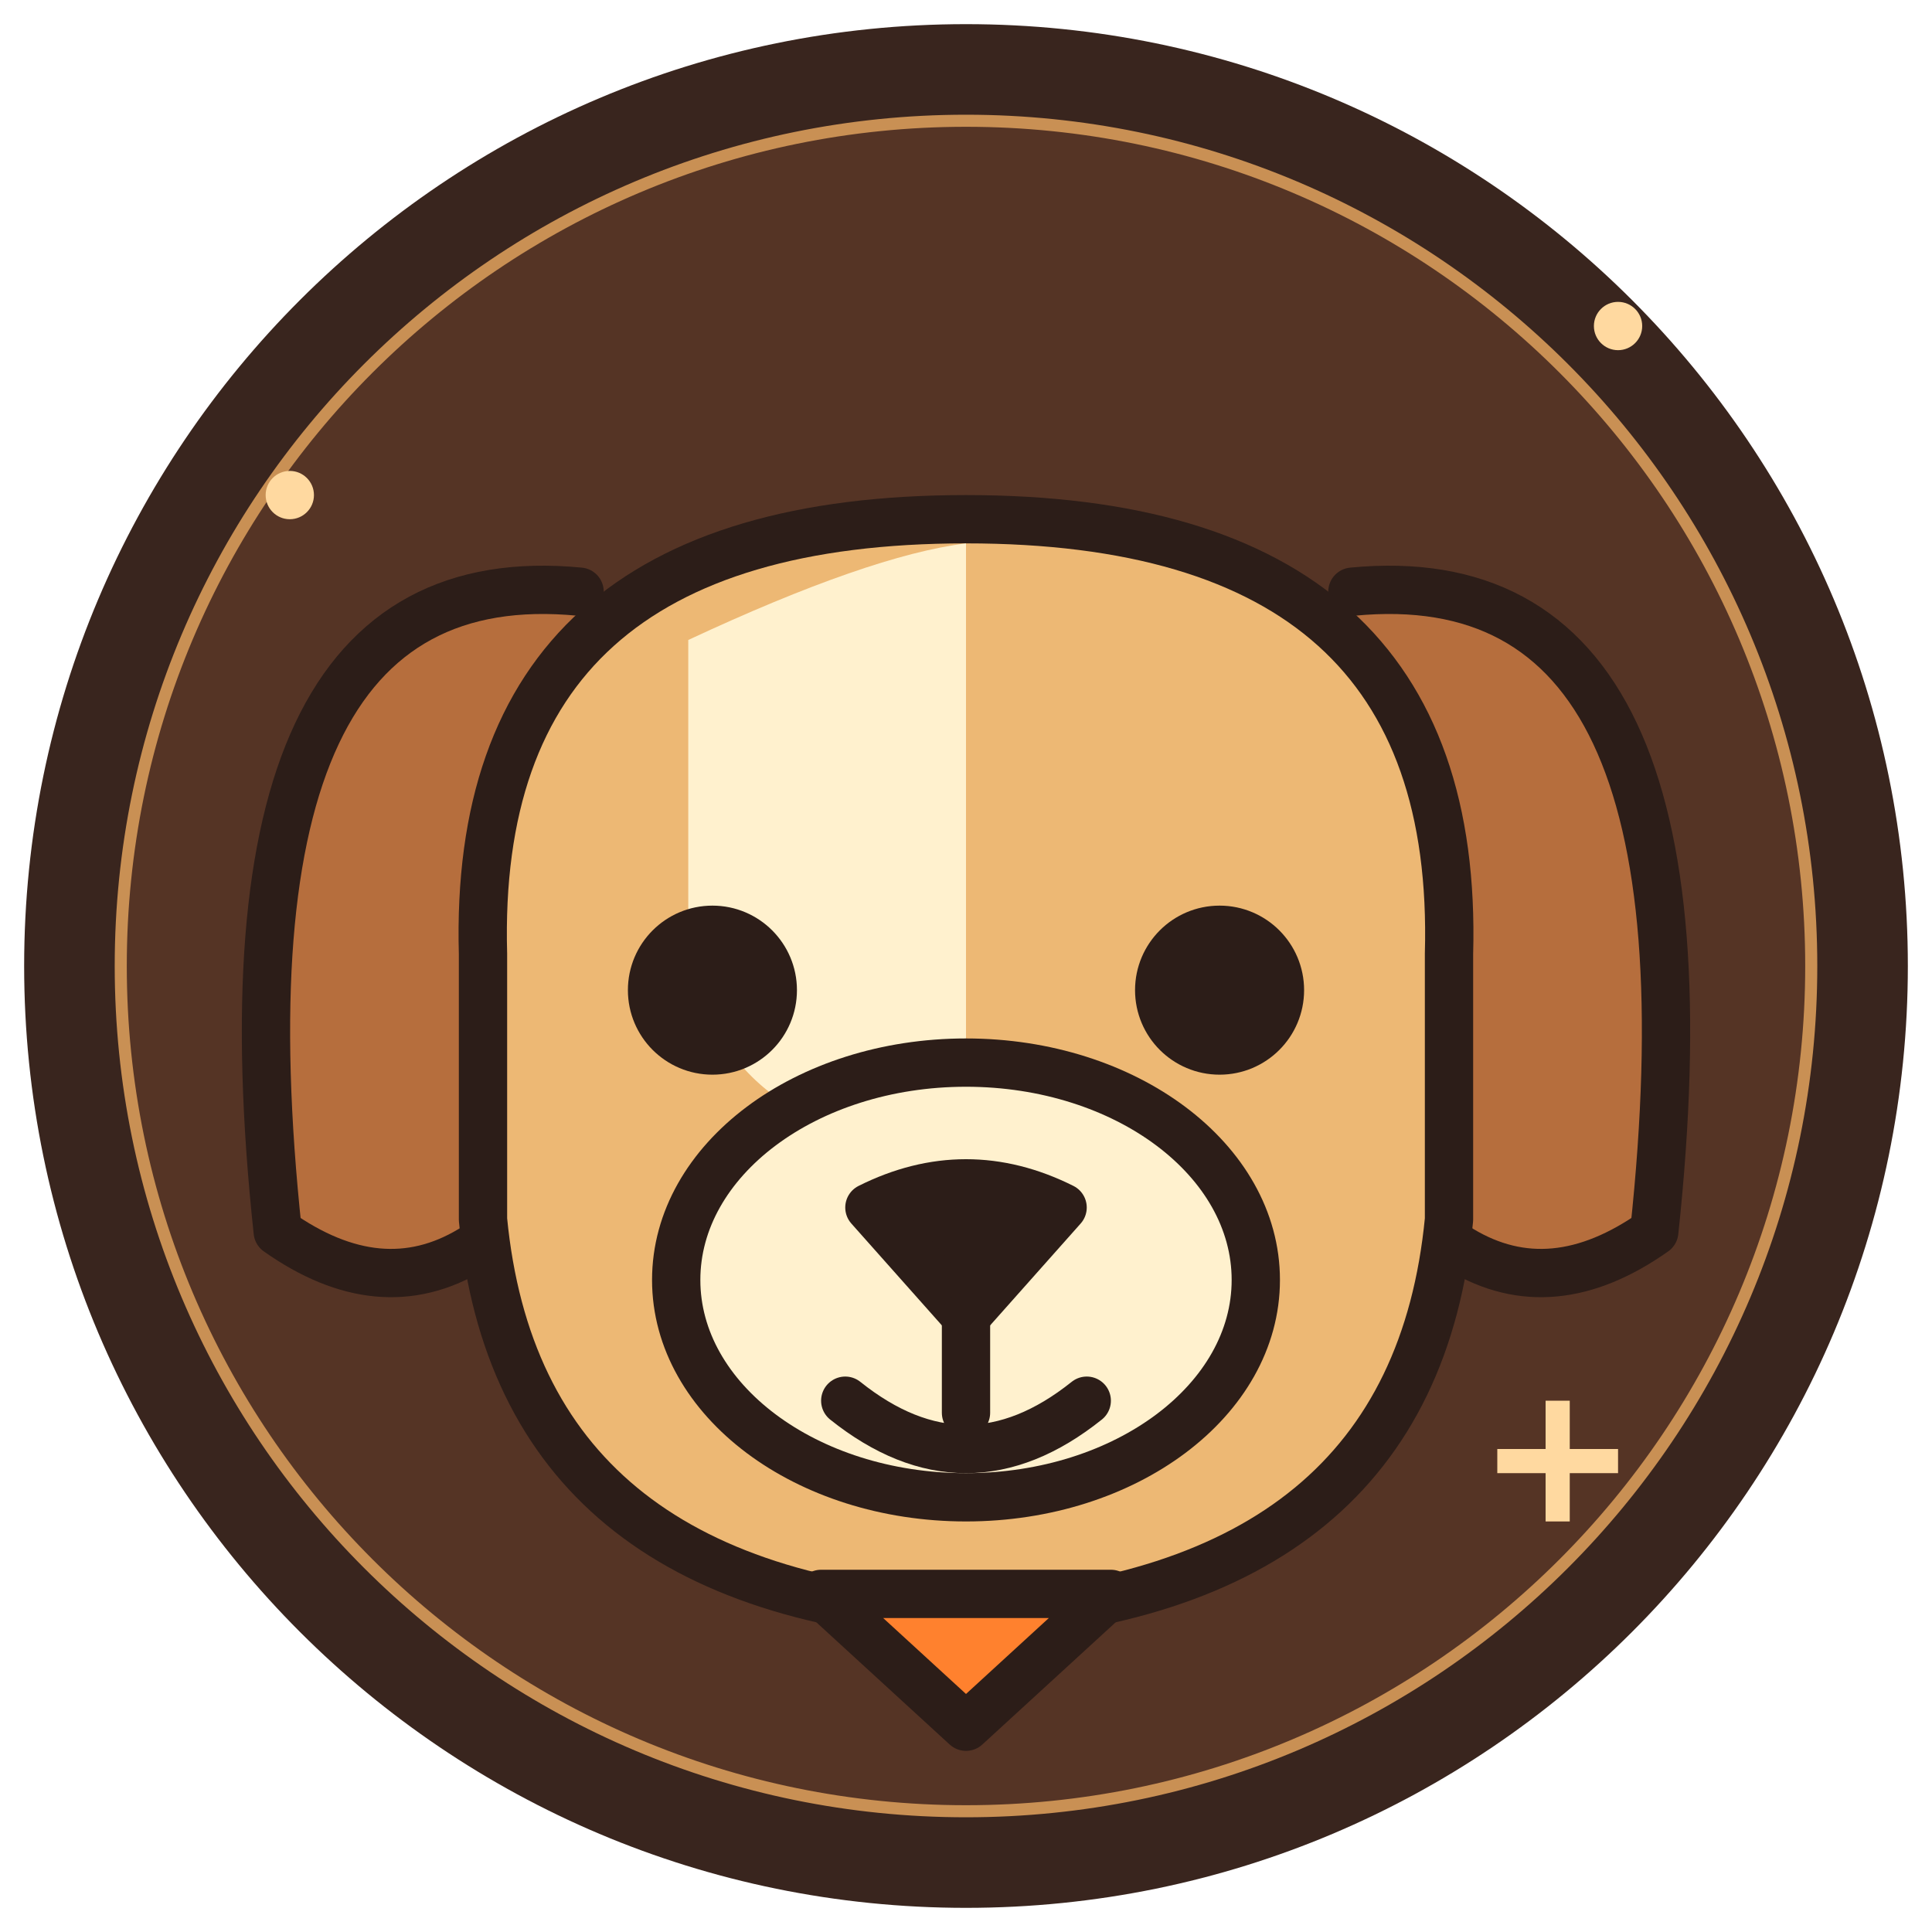
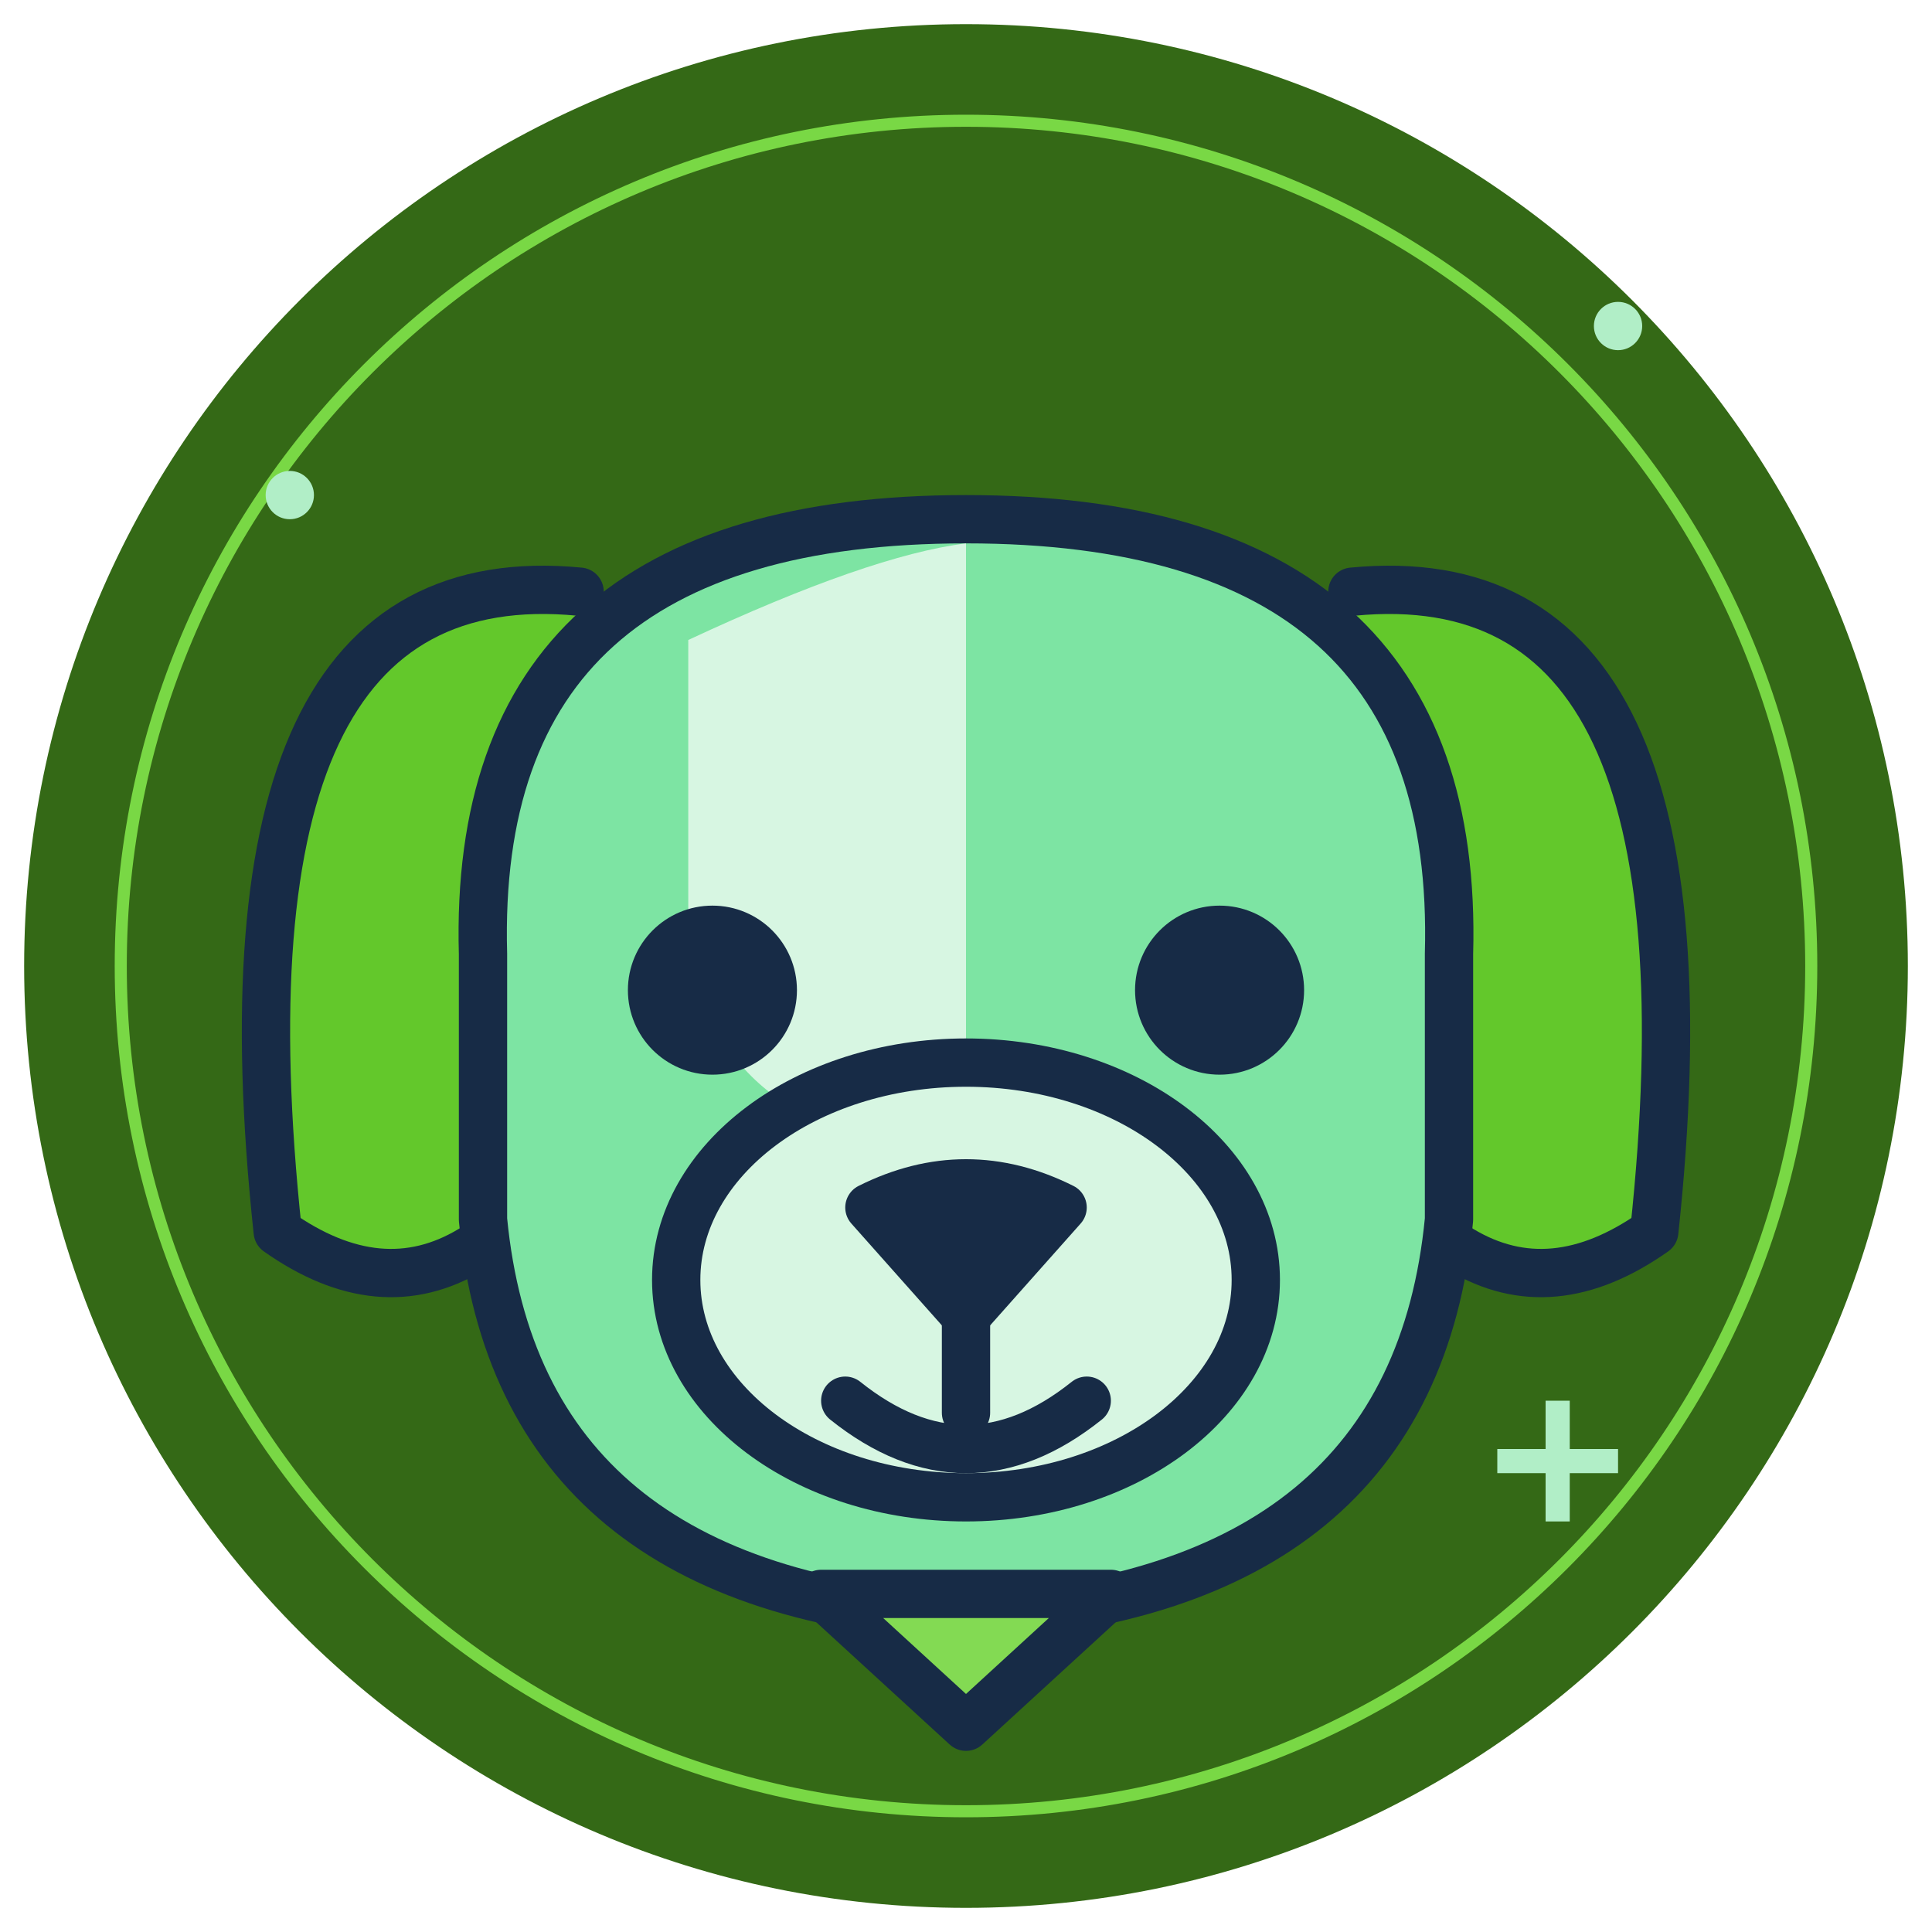
<svg xmlns="http://www.w3.org/2000/svg" width="160" height="160" viewBox="0 0 160 160">
-   <circle cx="80" cy="80" r="78" fill="#39251e" />
-   <circle cx="80" cy="80" r="70" fill="#553425" stroke="#c99054" stroke-width="1" />
-   <g fill="#ffd9a0">
+   <circle cx="80" cy="80" r="78" fill="#346916" />
+   <circle cx="80" cy="80" r="70" fill="#346916" stroke="#79d845" stroke-width="1" />
+   <g fill="#b1eec7">
    <circle cx="24" cy="41" r="2" />
    <circle cx="134" cy="27" r="2" />
-     <path d="M129 116v10m-5-5h10" stroke="#ffd9a0" stroke-width="2" />
+     <path d="M129 116v10m-5-5h10" stroke="#b1eec7" stroke-width="2" />
  </g>
-   <g stroke="#2c1d18" stroke-width="4" stroke-linecap="round" stroke-linejoin="round">
-     <path d="M48 49Q17 46 23 102Q40 114 53 84M112 49Q143 46 137 102Q120 114 107 84" fill="#b66e3d" />
-     <path d="M40 79Q39 43 80 43Q121 43 120 79V101Q117 132 80 134Q43 132 40 101Z" fill="#edb874" />
-     <path d="M57 53Q72 46 80 45V94Q62 96 57 80Z" fill="#fff1ce" stroke="none" />
-     <circle cx="59" cy="82" r="5" fill="#2c1d18" />
-     <circle cx="101" cy="82" r="5" fill="#2c1d18" />
-     <ellipse cx="80" cy="106" rx="24" ry="18" fill="#fff1ce" />
-     <path d="M72 100Q80 96 88 100L80 109Z" fill="#2c1d18" />
+   <g stroke="#172b46" stroke-width="4" stroke-linecap="round" stroke-linejoin="round">
+     <path d="M48 49Q17 46 23 102Q40 114 53 84M112 49Q143 46 137 102Q120 114 107 84" fill="#63c82b" />
+     <path d="M40 79Q39 43 80 43Q121 43 120 79V101Q117 132 80 134Q43 132 40 101Z" fill="#7de4a3" />
+     <path d="M57 53Q72 46 80 45V94Q62 96 57 80Z" fill="#d7f6e2" stroke="none" />
+     <circle cx="59" cy="82" r="5" fill="#172b46" />
+     <circle cx="101" cy="82" r="5" fill="#172b46" />
+     <ellipse cx="80" cy="106" rx="24" ry="18" fill="#d7f6e2" />
+     <path d="M72 100Q80 96 88 100L80 109Z" fill="#172b46" />
    <path d="M80 109V117M70 116Q80 124 90 116" fill="none" />
-     <path d="M68 132H92L80 143Z" fill="#ff812e" />
+     <path d="M68 132H92L80 143Z" fill="#83da53" />
  </g>
</svg>
